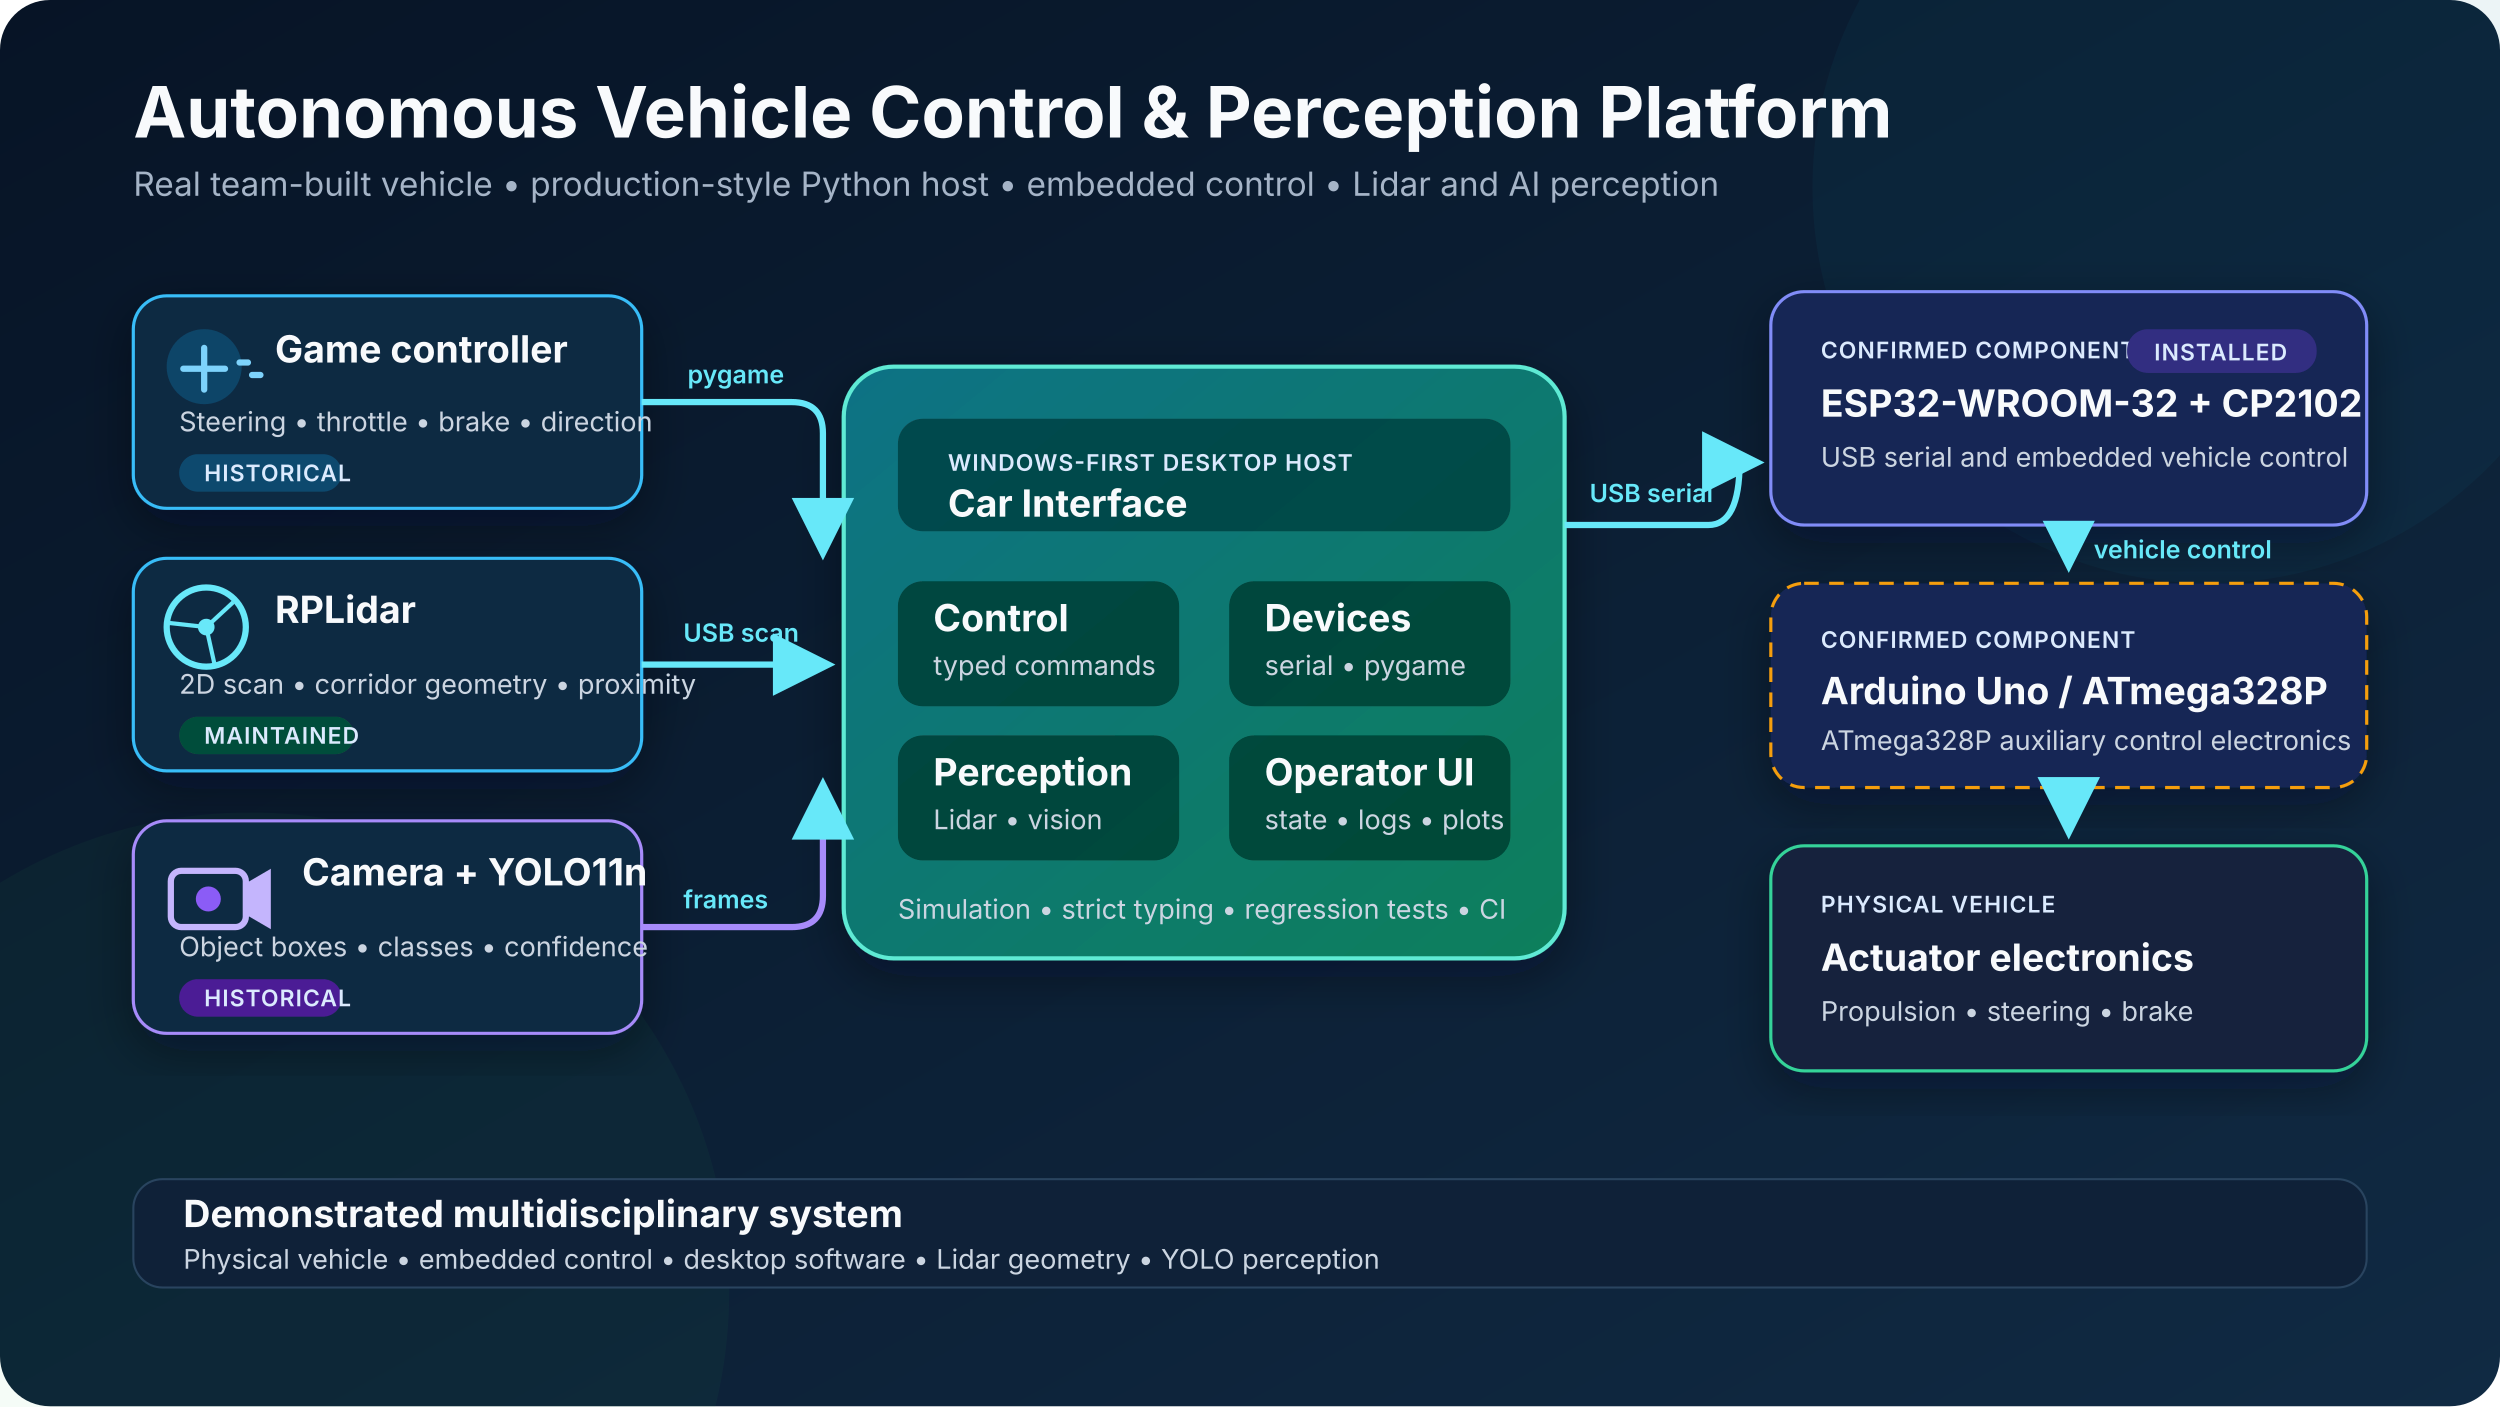
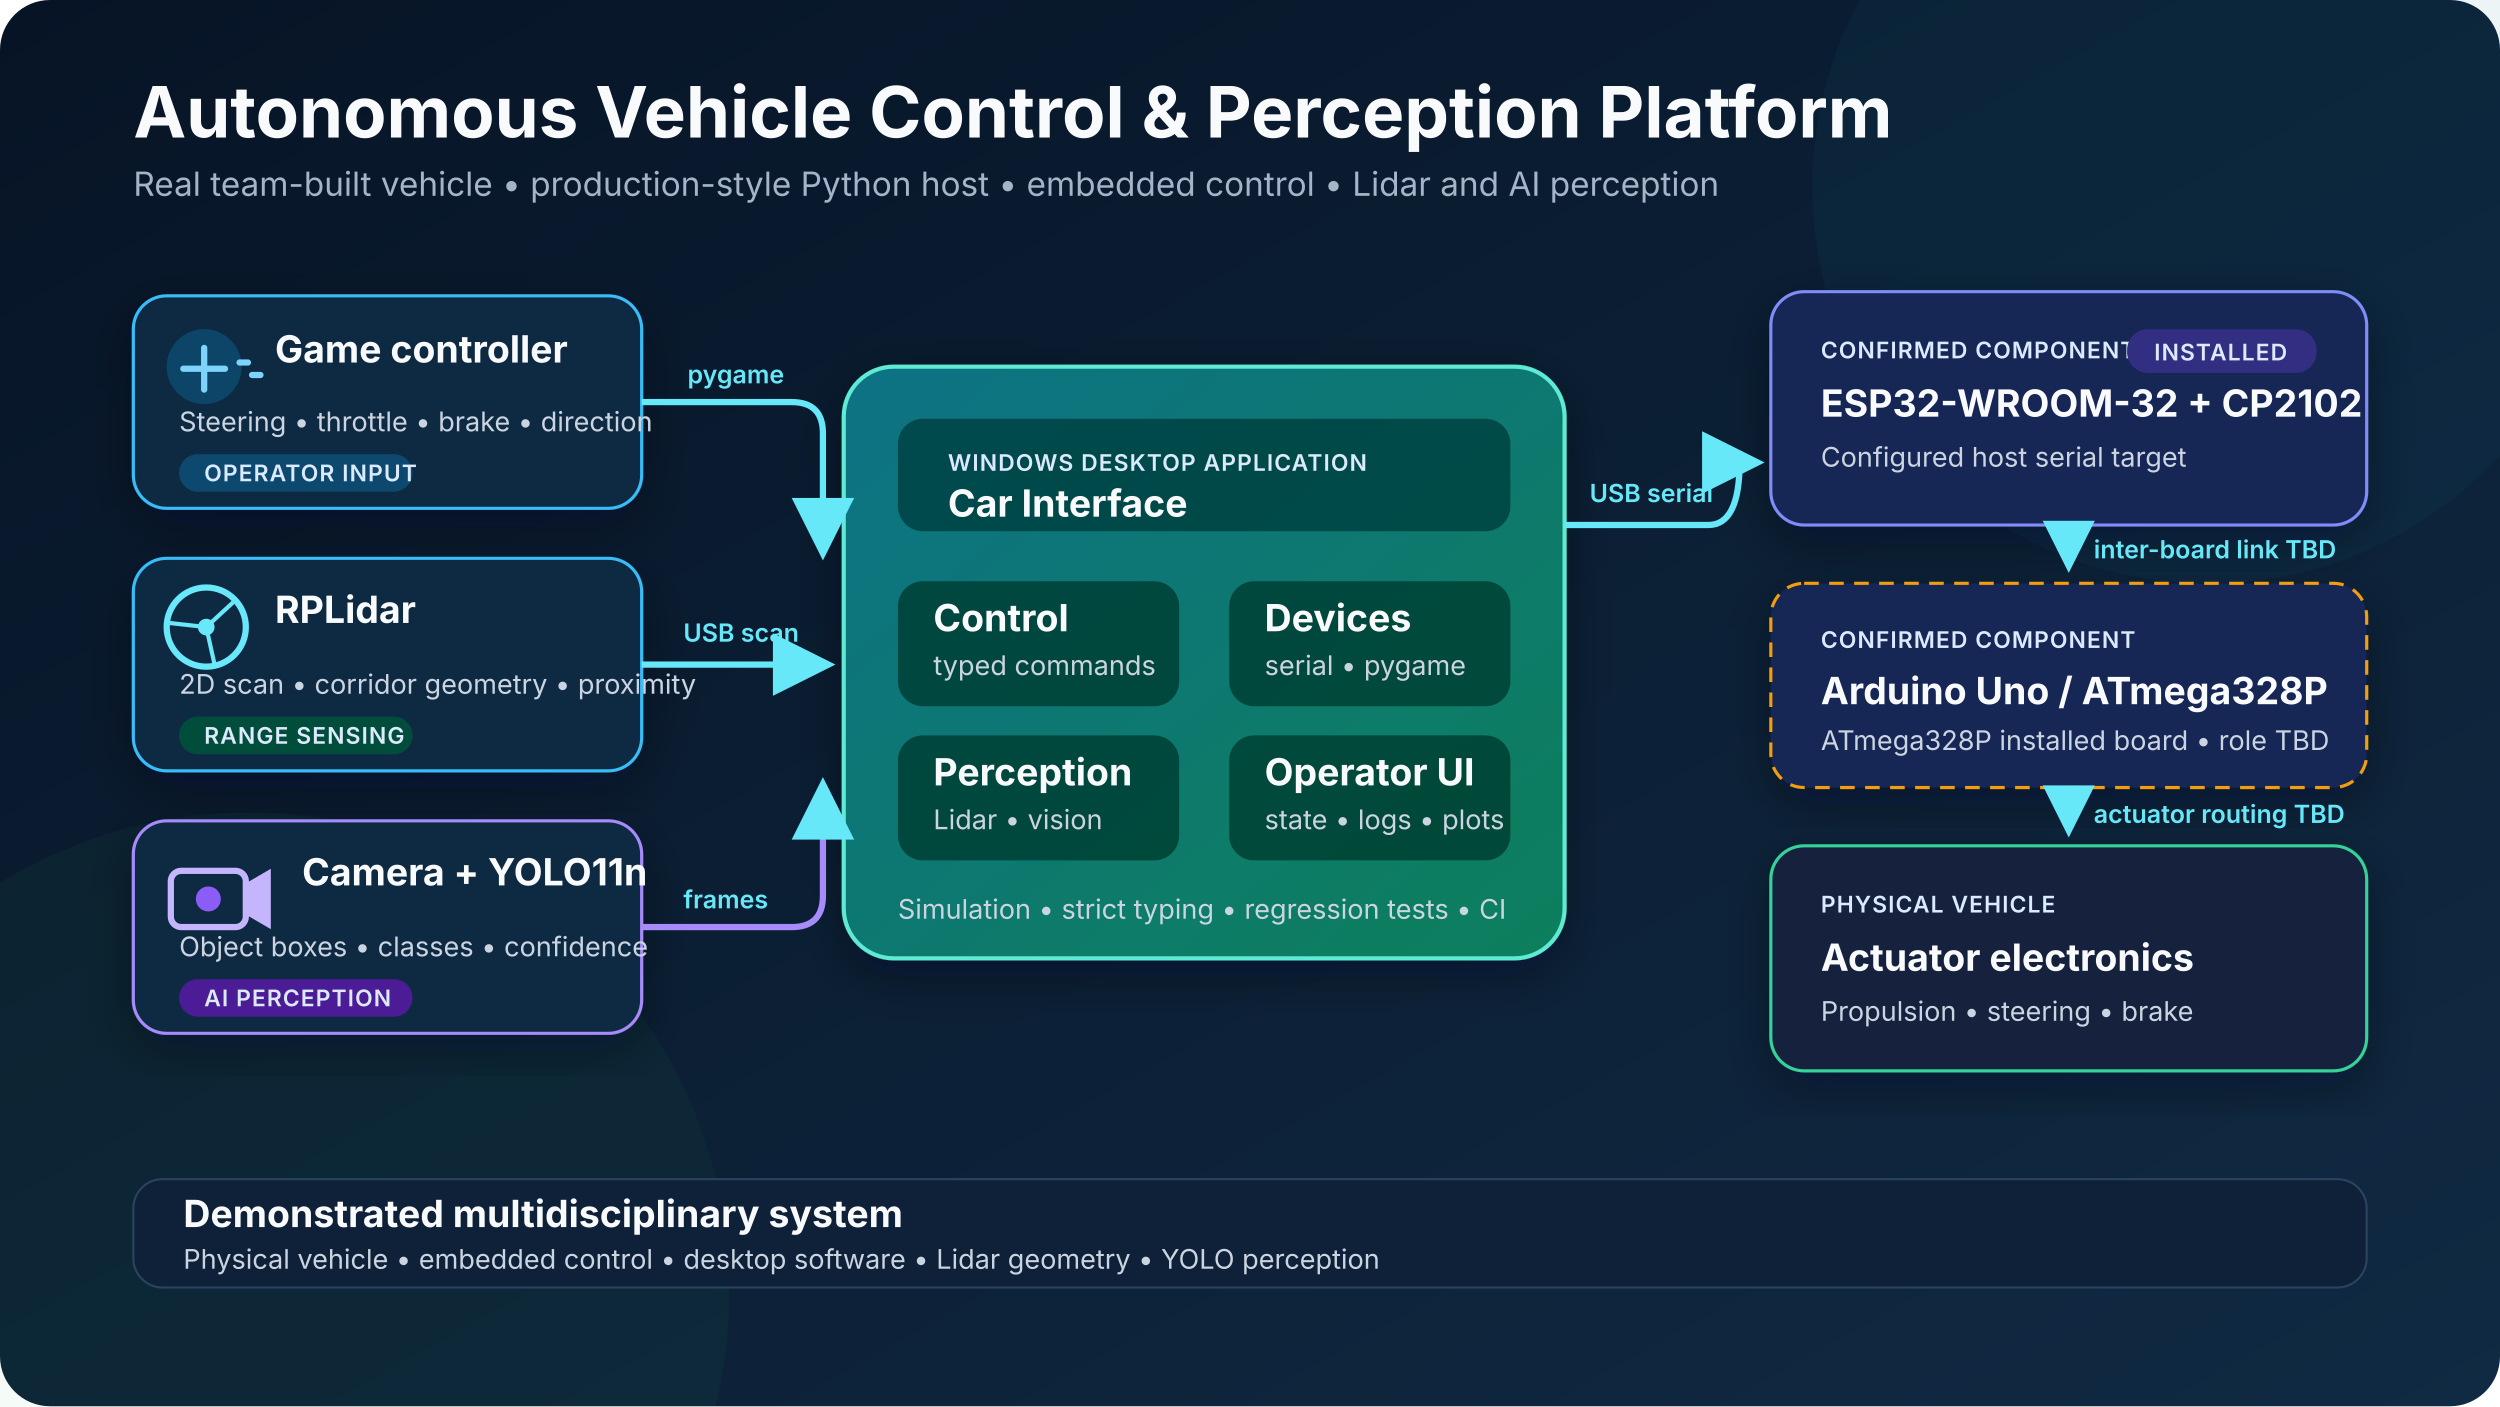
<svg xmlns="http://www.w3.org/2000/svg" width="1200" height="675" viewBox="0 0 1200 675" role="img" aria-labelledby="title desc">
  <defs>
    <linearGradient id="bg" x1="0" y1="0" x2="1" y2="1">
      <stop offset="0" stop-color="#071426" />
      <stop offset="1" stop-color="#102a43" />
    </linearGradient>
    <linearGradient id="host" x1="0" y1="0" x2="1" y2="1">
      <stop offset="0" stop-color="#0b7285" />
      <stop offset="1" stop-color="#087f5b" />
    </linearGradient>
    <filter id="shadow" x="-20%" y="-20%" width="140%" height="140%">
      <feDropShadow dx="0" dy="8" stdDeviation="12" flood-color="#020617" flood-opacity="0.38" />
    </filter>
    <marker id="arrow" markerWidth="10" markerHeight="10" refX="8" refY="5" orient="auto" markerUnits="strokeWidth">
      <path d="M0,0 L10,5 L0,10 Z" fill="#67e8f9" />
    </marker>
    <style>
      .title { font: 700 34px Inter,Segoe UI,Arial,sans-serif; fill: #f8fafc; }
      .subtitle { font: 400 16px Inter,Segoe UI,Arial,sans-serif; fill: #a5b4c7; }
      .heading { font: 700 18px Inter,Segoe UI,Arial,sans-serif; fill: #f8fafc; }
      .body { font: 400 13px Inter,Segoe UI,Arial,sans-serif; fill: #cbd5e1; }
      .small { font: 600 11px Inter,Segoe UI,Arial,sans-serif; fill: #dbeafe; letter-spacing: .5px; }
      .label { font: 600 12px Inter,Segoe UI,Arial,sans-serif; fill: #67e8f9; }
    </style>
  </defs>
  <rect width="1200" height="675" rx="24" fill="url(#bg)" />
  <circle cx="1060" cy="90" r="190" fill="#0e7490" opacity="0.08" />
  <circle cx="120" cy="620" r="230" fill="#22c55e" opacity="0.05" />
  <text x="64" y="66" class="title">Autonomous Vehicle Control &amp; Perception Platform</text>
  <text x="64" y="94" class="subtitle">Real team-built vehicle • production-style Python host • embedded control • Lidar and AI perception</text>
  <g filter="url(#shadow)">
    <rect x="64" y="142" width="244" height="102" rx="16" fill="#102a43" stroke="#38bdf8" stroke-width="1.5" />
    <circle cx="98" cy="176" r="18" fill="#0ea5e9" opacity="0.22" />
    <path d="M88 177h20M98 167v20M115 174h4M121 180h4" stroke="#7dd3fc" stroke-width="3" stroke-linecap="round" />
    <text x="132" y="174" class="heading">Game controller</text>
    <text x="86" y="207" class="body">Steering • throttle • brake • direction</text>
-     <rect x="86" y="218" width="78" height="18" rx="9" fill="#0c4a6e" />
-     <text x="98" y="231" class="small">HISTORICAL</text>
+     <rect x="86" y="218" width="112" height="18" rx="9" fill="#0c4a6e" />
+     <text x="98" y="231" class="small">OPERATOR INPUT</text>
  </g>
  <g filter="url(#shadow)">
    <rect x="64" y="268" width="244" height="102" rx="16" fill="#102a43" stroke="#38bdf8" stroke-width="1.5" />
    <circle cx="99" cy="301" r="19" fill="none" stroke="#67e8f9" stroke-width="3" />
    <circle cx="99" cy="301" r="4" fill="#67e8f9" />
    <path d="M99 301L112 289M99 301L81 299M99 301L103 319" stroke="#67e8f9" stroke-width="2" />
    <text x="132" y="299" class="heading">RPLidar</text>
    <text x="86" y="333" class="body">2D scan • corridor geometry • proximity</text>
-     <rect x="86" y="344" width="84" height="18" rx="9" fill="#064e3b" />
-     <text x="98" y="357" class="small">MAINTAINED</text>
+     <rect x="86" y="344" width="112" height="18" rx="9" fill="#064e3b" />
+     <text x="98" y="357" class="small">RANGE SENSING</text>
  </g>
  <g filter="url(#shadow)">
    <rect x="64" y="394" width="244" height="102" rx="16" fill="#102a43" stroke="#a78bfa" stroke-width="1.5" />
    <rect x="82" y="418" width="36" height="27" rx="5" fill="none" stroke="#c4b5fd" stroke-width="3" />
    <circle cx="100" cy="431.5" r="6" fill="#8b5cf6" />
    <path d="M118 424l12-7v29l-12-7" fill="#c4b5fd" />
    <text x="145" y="425" class="heading">Camera + YOLO11n</text>
    <text x="86" y="459" class="body">Object boxes • classes • confidence</text>
-     <rect x="86" y="470" width="78" height="18" rx="9" fill="#4c1d95" />
-     <text x="98" y="483" class="small">HISTORICAL</text>
+     <rect x="86" y="470" width="112" height="18" rx="9" fill="#4c1d95" />
+     <text x="98" y="483" class="small">AI PERCEPTION</text>
  </g>
  <g filter="url(#shadow)">
    <rect x="405" y="176" width="346" height="284" rx="24" fill="url(#host)" stroke="#5eead4" stroke-width="2" />
    <rect x="431" y="201" width="294" height="54" rx="12" fill="#042f2e" opacity="0.62" />
-     <text x="455" y="226" class="small">WINDOWS-FIRST DESKTOP HOST</text>
+     <text x="455" y="226" class="small">WINDOWS DESKTOP APPLICATION</text>
    <text x="455" y="248" class="heading">Car Interface</text>
    <rect x="431" y="279" width="135" height="60" rx="12" fill="#022c22" opacity="0.65" />
    <text x="448" y="303" class="heading">Control</text>
    <text x="448" y="324" class="body">typed commands</text>
    <rect x="590" y="279" width="135" height="60" rx="12" fill="#022c22" opacity="0.65" />
    <text x="607" y="303" class="heading">Devices</text>
    <text x="607" y="324" class="body">serial • pygame</text>
    <rect x="431" y="353" width="135" height="60" rx="12" fill="#022c22" opacity="0.65" />
    <text x="448" y="377" class="heading">Perception</text>
    <text x="448" y="398" class="body">Lidar • vision</text>
    <rect x="590" y="353" width="135" height="60" rx="12" fill="#022c22" opacity="0.65" />
    <text x="607" y="377" class="heading">Operator UI</text>
    <text x="607" y="398" class="body">state • logs • plots</text>
    <text x="431" y="441" class="body">Simulation • strict typing • regression tests • CI</text>
  </g>
  <g filter="url(#shadow)">
    <rect x="850" y="140" width="286" height="112" rx="16" fill="#172554" stroke="#818cf8" stroke-width="1.5" />
    <text x="874" y="172" class="small">CONFIRMED COMPONENT</text>
    <text x="874" y="200" class="heading">ESP32-WROOM-32 + CP2102</text>
-     <text x="874" y="224" class="body">USB serial and embedded vehicle control</text>
+     <text x="874" y="224" class="body">Configured host serial target</text>
    <rect x="1021" y="158" width="91" height="21" rx="10" fill="#312e81" />
    <text x="1034" y="173" class="small">INSTALLED</text>
  </g>
  <g filter="url(#shadow)">
    <rect x="850" y="280" width="286" height="98" rx="16" fill="#172554" stroke="#f59e0b" stroke-width="1.5" stroke-dasharray="7 5" />
    <text x="874" y="311" class="small">CONFIRMED COMPONENT</text>
    <text x="874" y="338" class="heading">Arduino Uno / ATmega328P</text>
-     <text x="874" y="360" class="body">ATmega328P auxiliary control electronics</text>
+     <text x="874" y="360" class="body">ATmega328P installed board • role TBD</text>
  </g>
  <g filter="url(#shadow)">
    <rect x="850" y="406" width="286" height="108" rx="16" fill="#14213d" stroke="#34d399" stroke-width="1.5" />
    <text x="874" y="438" class="small">PHYSICAL VEHICLE</text>
    <text x="874" y="466" class="heading">Actuator electronics</text>
    <text x="874" y="490" class="body">Propulsion • steering • brake</text>
  </g>
  <path d="M308 193H380Q395 193 395 208V263" fill="none" stroke="#67e8f9" stroke-width="3" marker-end="url(#arrow)" />
  <path d="M308 319H380Q395 319 395 319" fill="none" stroke="#67e8f9" stroke-width="3" marker-end="url(#arrow)" />
  <path d="M308 445H380Q395 445 395 430V379" fill="none" stroke="#a78bfa" stroke-width="3" marker-end="url(#arrow)" />
  <text x="330" y="184" class="label">pygame</text>
  <text x="328" y="308" class="label">USB scan</text>
  <text x="328" y="436" class="label">frames</text>
  <path d="M751 252H820Q835 252 835 222H841" fill="none" stroke="#67e8f9" stroke-width="3" marker-end="url(#arrow)" />
  <text x="763" y="241" class="label">USB serial</text>
  <path d="M993 252V270" fill="none" stroke="#fbbf24" stroke-width="2.5" stroke-dasharray="7 6" marker-end="url(#arrow)" />
-   <text x="1005" y="268" class="label" fill="#fbbf24">vehicle control</text>
-   <path d="M993 378V397" fill="none" stroke="#67e8f9" stroke-width="3" marker-end="url(#arrow)" />
+   <text x="1005" y="268" class="label" fill="#fbbf24">inter-board link TBD</text>
+   <path d="M993 378V397" fill="none" stroke="#fbbf24" stroke-width="2.5" stroke-dasharray="7 6" marker-end="url(#arrow)" />
+   <text x="1005" y="395" class="label" fill="#fbbf24">actuator routing TBD</text>
  <rect x="64" y="566" width="1072" height="52" rx="14" fill="#0f2138" stroke="#29445f" />
  <text x="88" y="589" class="heading">Demonstrated multidisciplinary system</text>
  <text x="88" y="609" class="body">Physical vehicle • embedded control • desktop software • Lidar geometry • YOLO perception</text>
</svg>
